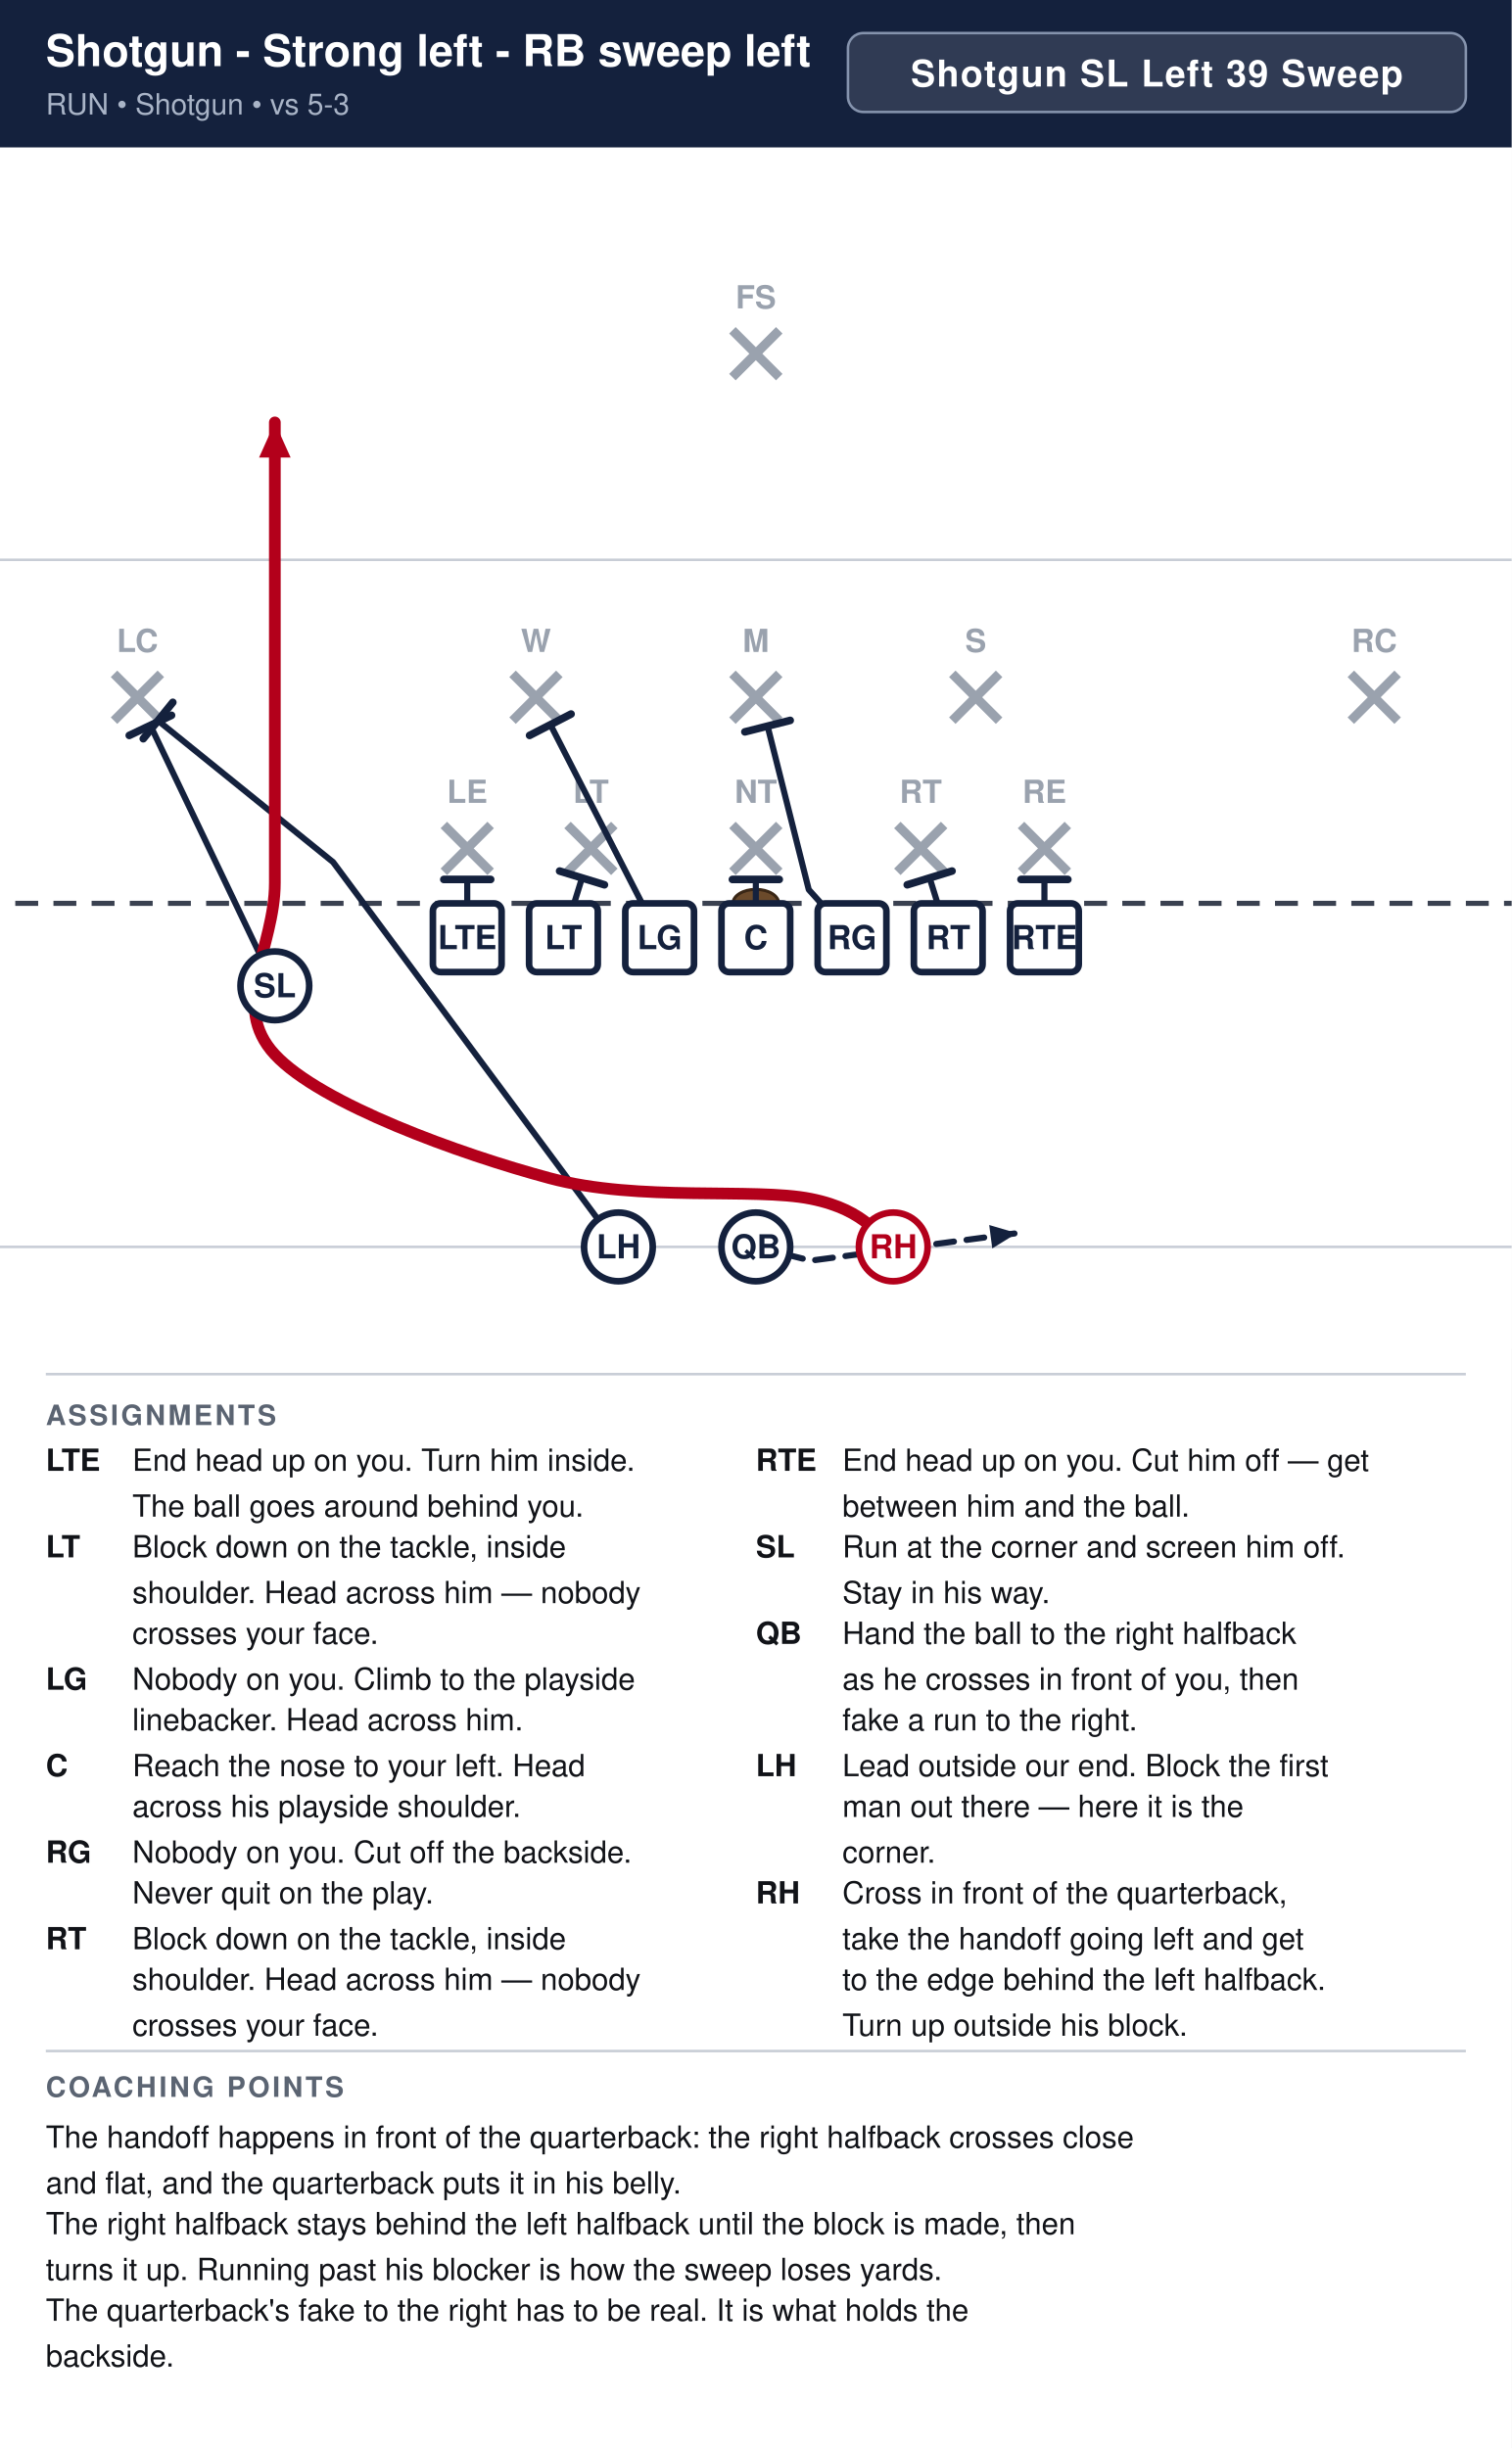
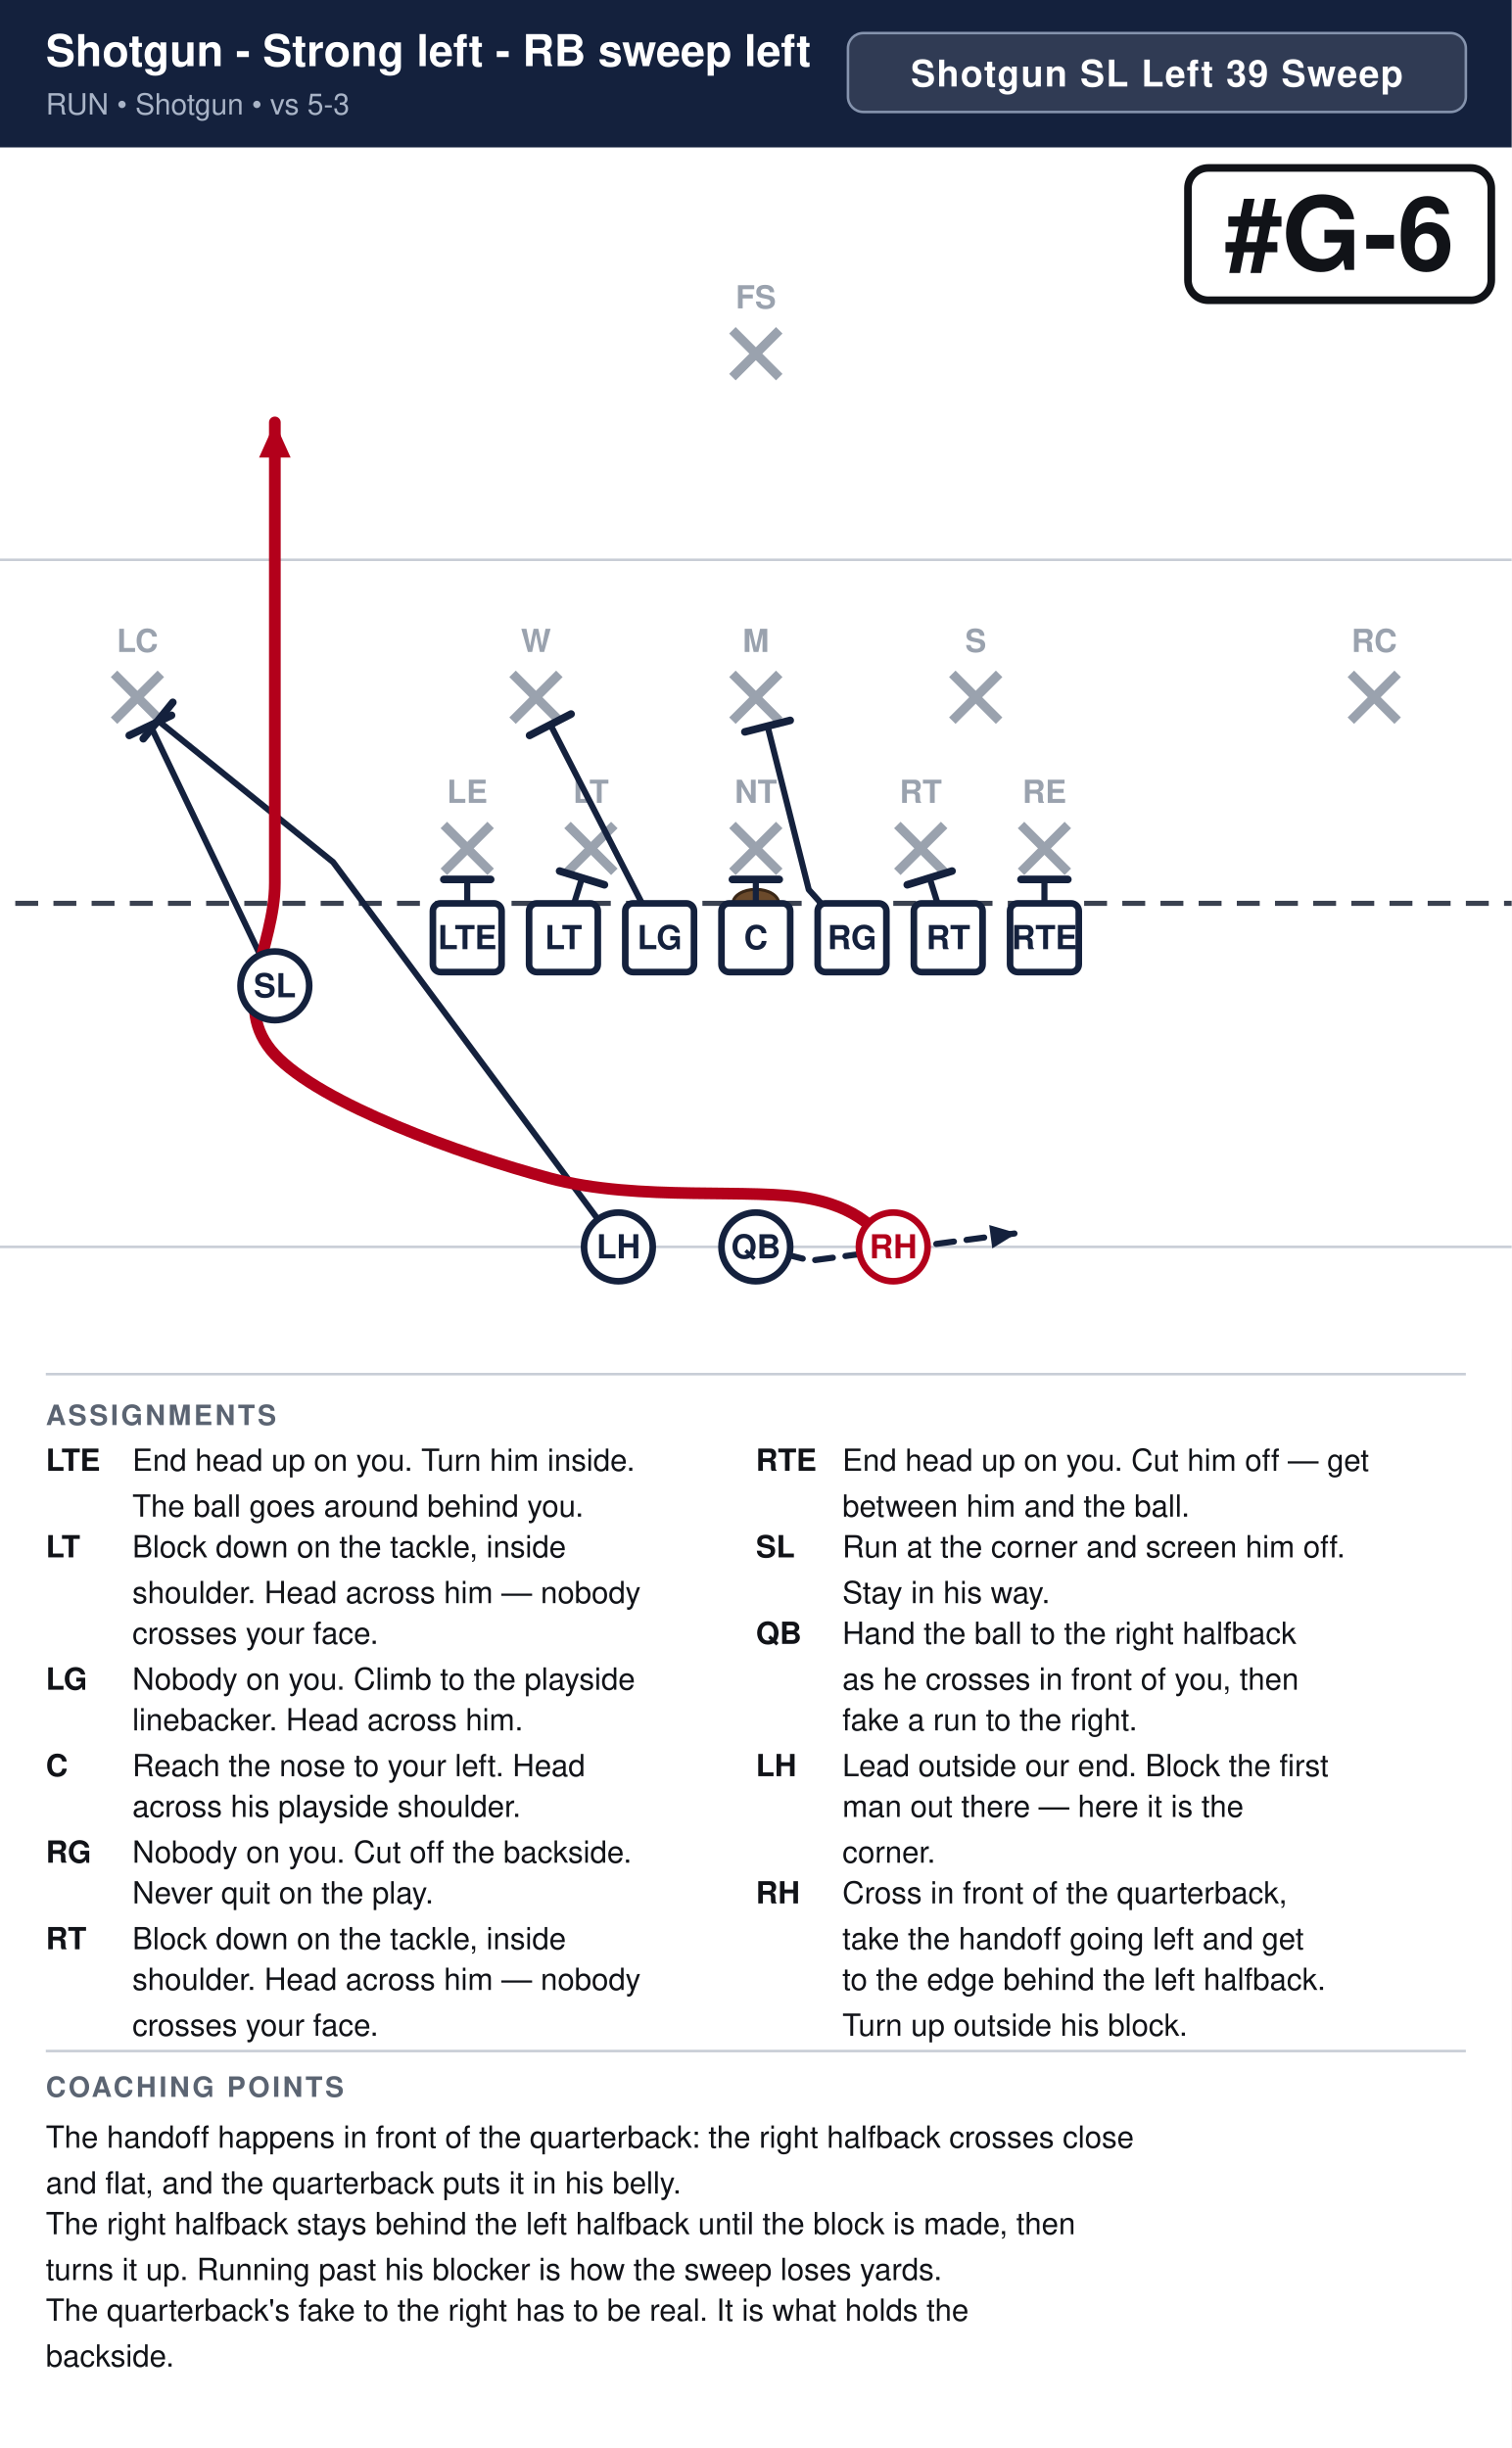
<svg xmlns="http://www.w3.org/2000/svg" width="594" height="962" viewBox="0 0 594 962" font-family="Segoe UI, Helvetica, Arial, sans-serif">
  <rect width="100%" height="100%" fill="#ffffff" />
  <rect x="0" y="0" width="594" height="58" fill="#14213d" />
  <text x="18" y="26" font-size="17.3" font-weight="700" fill="#ffffff">Shotgun - Strong left - RB sweep left</text>
  <text x="18" y="45" font-size="11.5" fill="#a9b4c7">RUN  •  Shotgun  •  vs 5-3</text>
  <rect x="333.2" y="13" width="242.8" height="31" rx="6" fill="#ffffff" fill-opacity="0.12" stroke="#8593ad" stroke-width="1" />
  <text x="454.6" y="34" text-anchor="middle" font-size="14.5" font-weight="700" fill="#ffffff" letter-spacing="0.5">Shotgun SL Left 39 Sweep</text>
  <clipPath id="fieldclip">
    <rect x="0" y="58" width="594" height="472" />
  </clipPath>
  <g clip-path="url(#fieldclip)">
    <g transform="translate(-54.0,31.0)">
      <rect x="0" y="0" width="702" height="513" fill="#ffffff" />
      <line x1="0" y1="459.0" x2="702" y2="459.0" stroke="#c8cdd6" stroke-width="1" />
      <line x1="0" y1="189.0" x2="702" y2="189.0" stroke="#c8cdd6" stroke-width="1" />
      <line x1="0" y1="324.0" x2="702" y2="324.0" stroke="#3a4150" stroke-width="2" stroke-dasharray="9 6" />
      <ellipse cx="351.0" cy="324.0" rx="9" ry="5.5" fill="#6b4a2b" stroke="#3a2716" stroke-width="1.2" />
      <line x1="228.4" y1="293.2" x2="246.8" y2="311.6" stroke="#9aa2ae" stroke-width="3.6" />
      <line x1="246.8" y1="293.2" x2="228.4" y2="311.6" stroke="#9aa2ae" stroke-width="3.6" />
      <text x="237.6" y="284.5" text-anchor="middle" font-size="12.5" fill="#9aa2ae" font-weight="600">LE</text>
      <line x1="277.0" y1="293.2" x2="295.4" y2="311.6" stroke="#9aa2ae" stroke-width="3.6" />
      <line x1="295.4" y1="293.2" x2="277.0" y2="311.6" stroke="#9aa2ae" stroke-width="3.6" />
      <text x="286.2" y="284.5" text-anchor="middle" font-size="12.5" fill="#9aa2ae" font-weight="600">LT</text>
      <line x1="341.8" y1="293.2" x2="360.2" y2="311.6" stroke="#9aa2ae" stroke-width="3.6" />
      <line x1="360.2" y1="293.2" x2="341.8" y2="311.6" stroke="#9aa2ae" stroke-width="3.6" />
      <text x="351.0" y="284.5" text-anchor="middle" font-size="12.5" fill="#9aa2ae" font-weight="600">NT</text>
      <line x1="406.6" y1="293.2" x2="425.0" y2="311.6" stroke="#9aa2ae" stroke-width="3.6" />
      <line x1="425.0" y1="293.2" x2="406.6" y2="311.6" stroke="#9aa2ae" stroke-width="3.6" />
      <text x="415.8" y="284.5" text-anchor="middle" font-size="12.5" fill="#9aa2ae" font-weight="600">RT</text>
      <line x1="455.2" y1="293.2" x2="473.6" y2="311.6" stroke="#9aa2ae" stroke-width="3.6" />
      <line x1="473.6" y1="293.2" x2="455.2" y2="311.6" stroke="#9aa2ae" stroke-width="3.6" />
      <text x="464.4" y="284.5" text-anchor="middle" font-size="12.5" fill="#9aa2ae" font-weight="600">RE</text>
      <line x1="255.4" y1="233.8" x2="273.8" y2="252.2" stroke="#9aa2ae" stroke-width="3.6" />
      <line x1="273.8" y1="233.8" x2="255.4" y2="252.2" stroke="#9aa2ae" stroke-width="3.6" />
      <text x="264.6" y="225.2" text-anchor="middle" font-size="12.5" fill="#9aa2ae" font-weight="600">W</text>
      <line x1="341.8" y1="233.8" x2="360.2" y2="252.2" stroke="#9aa2ae" stroke-width="3.6" />
      <line x1="360.2" y1="233.8" x2="341.8" y2="252.2" stroke="#9aa2ae" stroke-width="3.6" />
      <text x="351.0" y="225.2" text-anchor="middle" font-size="12.5" fill="#9aa2ae" font-weight="600">M</text>
      <line x1="428.2" y1="233.8" x2="446.6" y2="252.2" stroke="#9aa2ae" stroke-width="3.6" />
      <line x1="446.6" y1="233.8" x2="428.2" y2="252.2" stroke="#9aa2ae" stroke-width="3.6" />
      <text x="437.4" y="225.2" text-anchor="middle" font-size="12.5" fill="#9aa2ae" font-weight="600">S</text>
      <line x1="98.8" y1="233.8" x2="117.2" y2="252.2" stroke="#9aa2ae" stroke-width="3.6" />
      <line x1="117.2" y1="233.8" x2="98.8" y2="252.2" stroke="#9aa2ae" stroke-width="3.6" />
      <text x="108.0" y="225.2" text-anchor="middle" font-size="12.5" fill="#9aa2ae" font-weight="600">LC</text>
      <line x1="584.8" y1="233.8" x2="603.2" y2="252.2" stroke="#9aa2ae" stroke-width="3.6" />
      <line x1="603.2" y1="233.8" x2="584.8" y2="252.2" stroke="#9aa2ae" stroke-width="3.6" />
      <text x="594.0" y="225.2" text-anchor="middle" font-size="12.5" fill="#9aa2ae" font-weight="600">RC</text>
      <line x1="341.8" y1="98.8" x2="360.2" y2="117.2" stroke="#9aa2ae" stroke-width="3.6" />
      <line x1="360.2" y1="98.8" x2="341.8" y2="117.2" stroke="#9aa2ae" stroke-width="3.6" />
      <text x="351.0" y="90.2" text-anchor="middle" font-size="12.5" fill="#9aa2ae" font-weight="600">FS</text>
      <path d="M237.6,337.5 L237.6,314.6" fill="none" stroke="#14213d" stroke-width="2.4" stroke-linecap="round" stroke-linejoin="round" />
      <line x1="228.4" y1="314.6" x2="246.8" y2="314.6" stroke="#14213d" stroke-width="3.0" stroke-linecap="round" />
      <path d="M275.4,337.5 L282.7,314.0" fill="none" stroke="#14213d" stroke-width="2.4" stroke-linecap="round" stroke-linejoin="round" />
      <line x1="273.9" y1="311.3" x2="291.5" y2="316.7" stroke="#14213d" stroke-width="3.0" stroke-linecap="round" />
      <path d="M313.2,337.5 L270.3,253.8" fill="none" stroke="#14213d" stroke-width="2.4" stroke-linecap="round" stroke-linejoin="round" />
      <line x1="262.1" y1="258.0" x2="278.4" y2="249.6" stroke="#14213d" stroke-width="3.0" stroke-linecap="round" />
      <path d="M351.0,337.5 L351.0,314.6" fill="none" stroke="#14213d" stroke-width="2.4" stroke-linecap="round" stroke-linejoin="round" />
      <line x1="341.8" y1="314.6" x2="360.2" y2="314.6" stroke="#14213d" stroke-width="3.0" stroke-linecap="round" />
      <path d="M388.8,337.5 L371.8,318.6 L355.6,254.3" fill="none" stroke="#14213d" stroke-width="2.4" stroke-linecap="round" stroke-linejoin="round" />
      <line x1="346.7" y1="256.6" x2="364.5" y2="252.1" stroke="#14213d" stroke-width="3.0" stroke-linecap="round" />
      <path d="M426.6,337.5 L419.3,314.0" fill="none" stroke="#14213d" stroke-width="2.4" stroke-linecap="round" stroke-linejoin="round" />
      <line x1="410.5" y1="316.7" x2="428.1" y2="311.3" stroke="#14213d" stroke-width="3.0" stroke-linecap="round" />
      <path d="M464.4,337.5 L464.4,314.6" fill="none" stroke="#14213d" stroke-width="2.4" stroke-linecap="round" stroke-linejoin="round" />
      <line x1="455.2" y1="314.6" x2="473.6" y2="314.6" stroke="#14213d" stroke-width="3.0" stroke-linecap="round" />
      <path d="M162.0,356.4 L113.1,254.1" fill="none" stroke="#14213d" stroke-width="2.4" stroke-linecap="round" stroke-linejoin="round" />
      <line x1="104.8" y1="258.0" x2="121.4" y2="250.1" stroke="#14213d" stroke-width="3.0" stroke-linecap="round" />
      <path d="M351.0,459.0 L372.6,464.4 L453.6,453.6" fill="none" stroke="#14213d" stroke-width="2.4" stroke-linecap="round" stroke-linejoin="round" stroke-dasharray="7 5" />
      <polygon points="453.6,453.6 443.9,459.6 442.7,450.4" fill="#14213d" />
      <path d="M297.0,459.0 L184.9,307.8 L116.1,252.2" fill="none" stroke="#14213d" stroke-width="2.4" stroke-linecap="round" stroke-linejoin="round" />
      <line x1="110.3" y1="259.3" x2="121.9" y2="245.0" stroke="#14213d" stroke-width="3.0" stroke-linecap="round" />
      <path d="M405.0,459.0 C399.6,455.9 395.1,444.6 372.6,440.1 C350.1,435.6 305.1,441.4 270.0,432.0 C234.9,422.6 180.0,402.8 162.0,383.4 C144.0,364.0 162.0,341.5 162.0,315.9 C162.0,290.2 162.0,259.6 162.0,229.5 C162.0,199.3 162.0,150.8 162.0,135.0" fill="none" stroke="#b3001b" stroke-width="4.6" stroke-linecap="round" stroke-linejoin="round" />
      <polygon points="162.0,135.0 168.2,148.8 155.8,148.8" fill="#b3001b" />
      <rect x="224.1" y="324.0" width="27.0" height="27.0" rx="3" fill="#ffffff" stroke="#14213d" stroke-width="2.6" />
      <text x="237.6" y="342.0" text-anchor="middle" font-size="13" font-weight="700" fill="#14213d">LTE</text>
      <rect x="261.9" y="324.0" width="27.0" height="27.0" rx="3" fill="#ffffff" stroke="#14213d" stroke-width="2.6" />
      <text x="275.4" y="342.0" text-anchor="middle" font-size="13" font-weight="700" fill="#14213d">LT</text>
      <rect x="299.7" y="324.0" width="27.0" height="27.0" rx="3" fill="#ffffff" stroke="#14213d" stroke-width="2.6" />
      <text x="313.2" y="342.0" text-anchor="middle" font-size="13" font-weight="700" fill="#14213d">LG</text>
      <rect x="337.5" y="324.0" width="27.0" height="27.0" rx="3" fill="#ffffff" stroke="#14213d" stroke-width="2.6" />
      <text x="351.0" y="342.0" text-anchor="middle" font-size="13" font-weight="700" fill="#14213d">C</text>
      <rect x="375.3" y="324.0" width="27.0" height="27.0" rx="3" fill="#ffffff" stroke="#14213d" stroke-width="2.6" />
      <text x="388.8" y="342.0" text-anchor="middle" font-size="13" font-weight="700" fill="#14213d">RG</text>
      <rect x="413.1" y="324.0" width="27.0" height="27.0" rx="3" fill="#ffffff" stroke="#14213d" stroke-width="2.6" />
      <text x="426.6" y="342.0" text-anchor="middle" font-size="13" font-weight="700" fill="#14213d">RT</text>
      <rect x="450.9" y="324.0" width="27.0" height="27.0" rx="3" fill="#ffffff" stroke="#14213d" stroke-width="2.6" />
      <text x="464.4" y="342.0" text-anchor="middle" font-size="13" font-weight="700" fill="#14213d">RTE</text>
      <circle cx="162.0" cy="356.4" r="13.5" fill="#ffffff" stroke="#14213d" stroke-width="2.6" />
      <text x="162.0" y="360.9" text-anchor="middle" font-size="13" font-weight="700" fill="#14213d">SL</text>
      <circle cx="351.0" cy="459.0" r="13.5" fill="#ffffff" stroke="#14213d" stroke-width="2.6" />
      <text x="351.0" y="463.5" text-anchor="middle" font-size="13" font-weight="700" fill="#14213d">QB</text>
      <circle cx="297.0" cy="459.0" r="13.5" fill="#ffffff" stroke="#14213d" stroke-width="2.6" />
      <text x="297.0" y="463.5" text-anchor="middle" font-size="13" font-weight="700" fill="#14213d">LH</text>
      <circle cx="405.0" cy="459.0" r="13.5" fill="#ffffff" stroke="#b3001b" stroke-width="2.6" />
      <text x="405.0" y="463.5" text-anchor="middle" font-size="13" font-weight="700" fill="#b3001b">RH</text>
+       <rect x="520.8" y="35.0" width="119.2" height="52.0" rx="8" fill="#ffffff" stroke="#111318" stroke-width="3" />
+       <text x="580.4" y="75.0" text-anchor="middle" font-size="40" font-weight="800" fill="#111318">#G-6</text>
    </g>
  </g>
  <line x1="18" y1="540" x2="576" y2="540" stroke="#c8cdd6" stroke-width="1" />
  <text x="18" y="560" font-size="11" font-weight="700" fill="#5b6472" letter-spacing="1">ASSIGNMENTS</text>
  <text x="18" y="578" font-size="12" font-weight="700" fill="#111318">LTE</text>
  <text x="52" y="578" font-size="12" fill="#111318">End head up on you. Turn him inside.</text>
  <text x="52" y="596" font-size="12" fill="#111318">The ball goes around behind you.</text>
  <text x="18" y="612" font-size="12" font-weight="700" fill="#111318">LT</text>
  <text x="52" y="612" font-size="12" fill="#111318">Block down on the tackle, inside</text>
  <text x="52" y="630" font-size="12" fill="#111318">shoulder. Head across him — nobody</text>
  <text x="52" y="646" font-size="12" fill="#111318">crosses your face.</text>
  <text x="18" y="664" font-size="12" font-weight="700" fill="#111318">LG</text>
  <text x="52" y="664" font-size="12" fill="#111318">Nobody on you. Climb to the playside</text>
  <text x="52" y="680" font-size="12" fill="#111318">linebacker. Head across him.</text>
  <text x="18" y="698" font-size="12" font-weight="700" fill="#111318">C</text>
  <text x="52" y="698" font-size="12" fill="#111318">Reach the nose to your left. Head</text>
  <text x="52" y="714" font-size="12" fill="#111318">across his playside shoulder.</text>
  <text x="18" y="732" font-size="12" font-weight="700" fill="#111318">RG</text>
  <text x="52" y="732" font-size="12" fill="#111318">Nobody on you. Cut off the backside.</text>
  <text x="52" y="748" font-size="12" fill="#111318">Never quit on the play.</text>
  <text x="18" y="766" font-size="12" font-weight="700" fill="#111318">RT</text>
  <text x="52" y="766" font-size="12" fill="#111318">Block down on the tackle, inside</text>
  <text x="52" y="782" font-size="12" fill="#111318">shoulder. Head across him — nobody</text>
  <text x="52" y="800" font-size="12" fill="#111318">crosses your face.</text>
  <text x="297" y="578" font-size="12" font-weight="700" fill="#111318">RTE</text>
  <text x="331" y="578" font-size="12" fill="#111318">End head up on you. Cut him off — get</text>
  <text x="331" y="596" font-size="12" fill="#111318">between him and the ball.</text>
  <text x="297" y="612" font-size="12" font-weight="700" fill="#111318">SL</text>
  <text x="331" y="612" font-size="12" fill="#111318">Run at the corner and screen him off.</text>
  <text x="331" y="630" font-size="12" fill="#111318">Stay in his way.</text>
  <text x="297" y="646" font-size="12" font-weight="700" fill="#111318">QB</text>
  <text x="331" y="646" font-size="12" fill="#111318">Hand the ball to the right halfback</text>
  <text x="331" y="664" font-size="12" fill="#111318">as he crosses in front of you, then</text>
  <text x="331" y="680" font-size="12" fill="#111318">fake a run to the right.</text>
  <text x="297" y="698" font-size="12" font-weight="700" fill="#111318">LH</text>
  <text x="331" y="698" font-size="12" fill="#111318">Lead outside our end. Block the first</text>
  <text x="331" y="714" font-size="12" fill="#111318">man out there — here it is the</text>
  <text x="331" y="732" font-size="12" fill="#111318">corner.</text>
  <text x="297" y="748" font-size="12" font-weight="700" fill="#111318">RH</text>
  <text x="331" y="748" font-size="12" fill="#111318">Cross in front of the quarterback,</text>
  <text x="331" y="766" font-size="12" fill="#111318">take the handoff going left and get</text>
  <text x="331" y="782" font-size="12" fill="#111318">to the edge behind the left halfback.</text>
  <text x="331" y="800" font-size="12" fill="#111318">Turn up outside his block.</text>
  <line x1="18" y1="806" x2="576" y2="806" stroke="#c8cdd6" stroke-width="1" />
  <text x="18" y="824" font-size="11" font-weight="700" fill="#5b6472" letter-spacing="1">COACHING POINTS</text>
  <text x="18" y="844" font-size="12" fill="#111318">The handoff happens in front of the quarterback: the right halfback crosses close</text>
  <text x="18" y="862" font-size="12" fill="#111318">and flat, and the quarterback puts it in his belly.</text>
  <text x="18" y="878" font-size="12" fill="#111318">The right halfback stays behind the left halfback until the block is made, then</text>
  <text x="18" y="896" font-size="12" fill="#111318">turns it up. Running past his blocker is how the sweep loses yards.</text>
  <text x="18" y="912" font-size="12" fill="#111318">The quarterback's fake to the right has to be real. It is what holds the</text>
  <text x="18" y="930" font-size="12" fill="#111318">backside.</text>
</svg>
